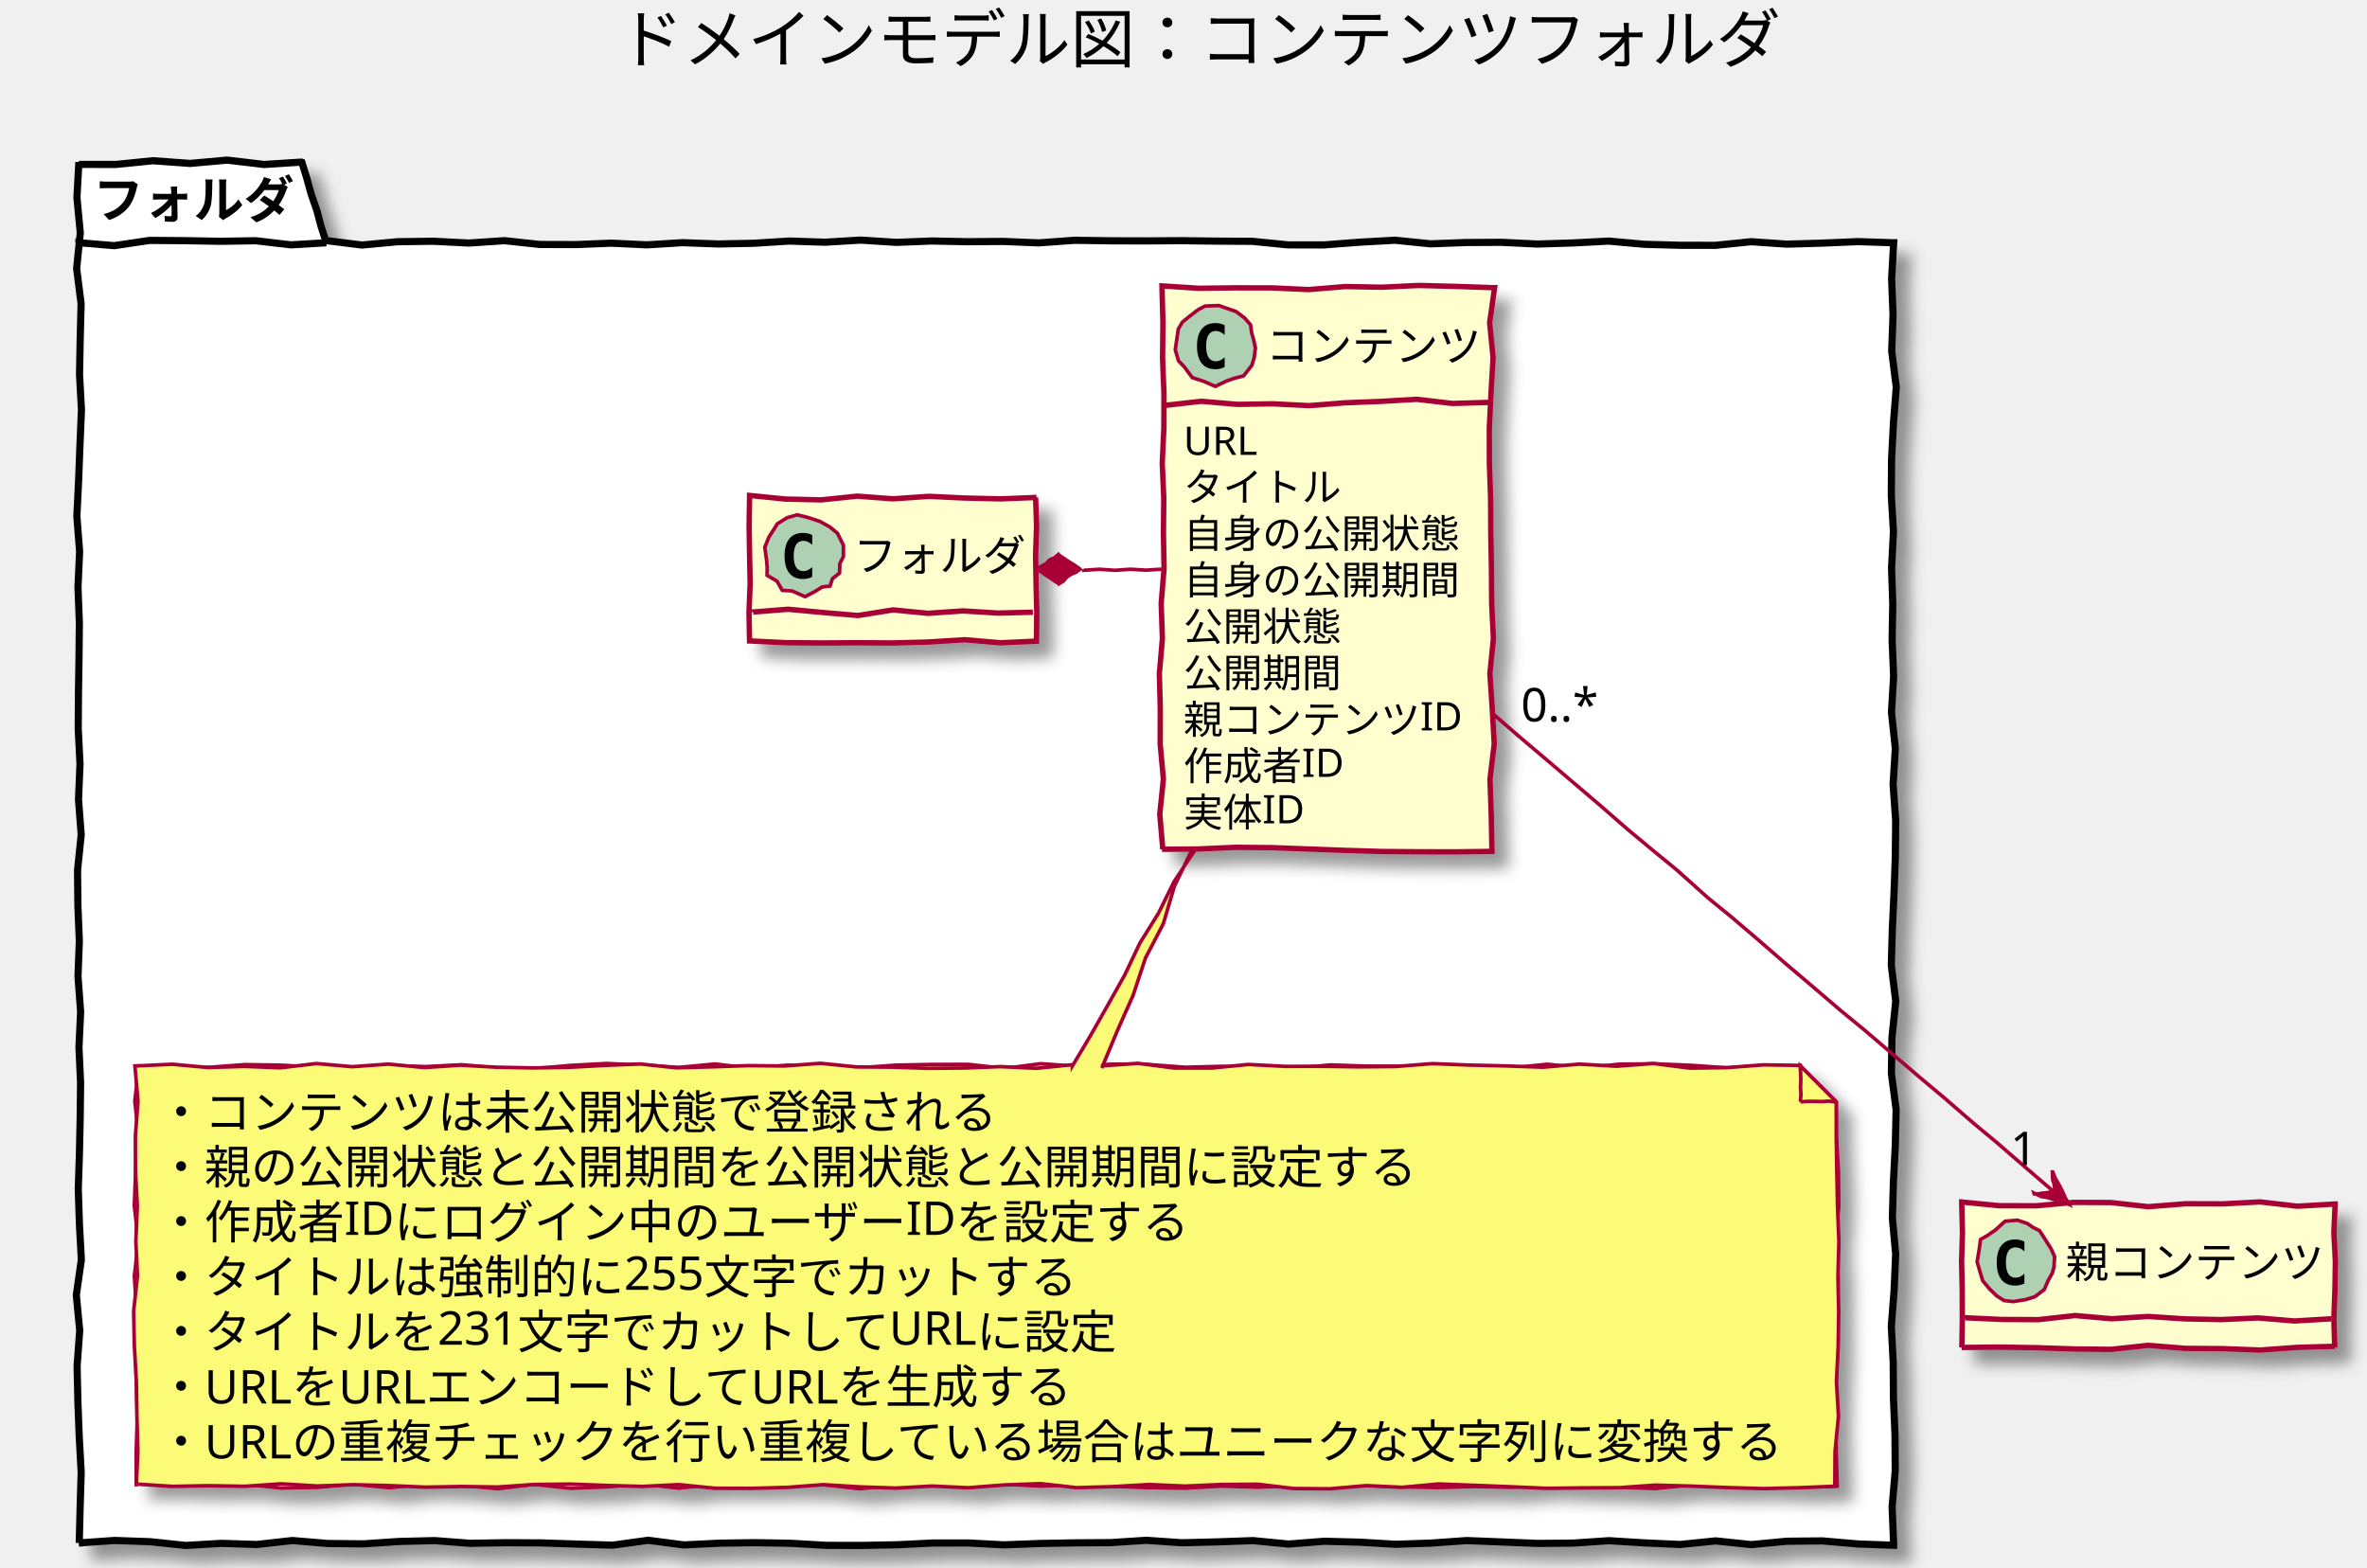
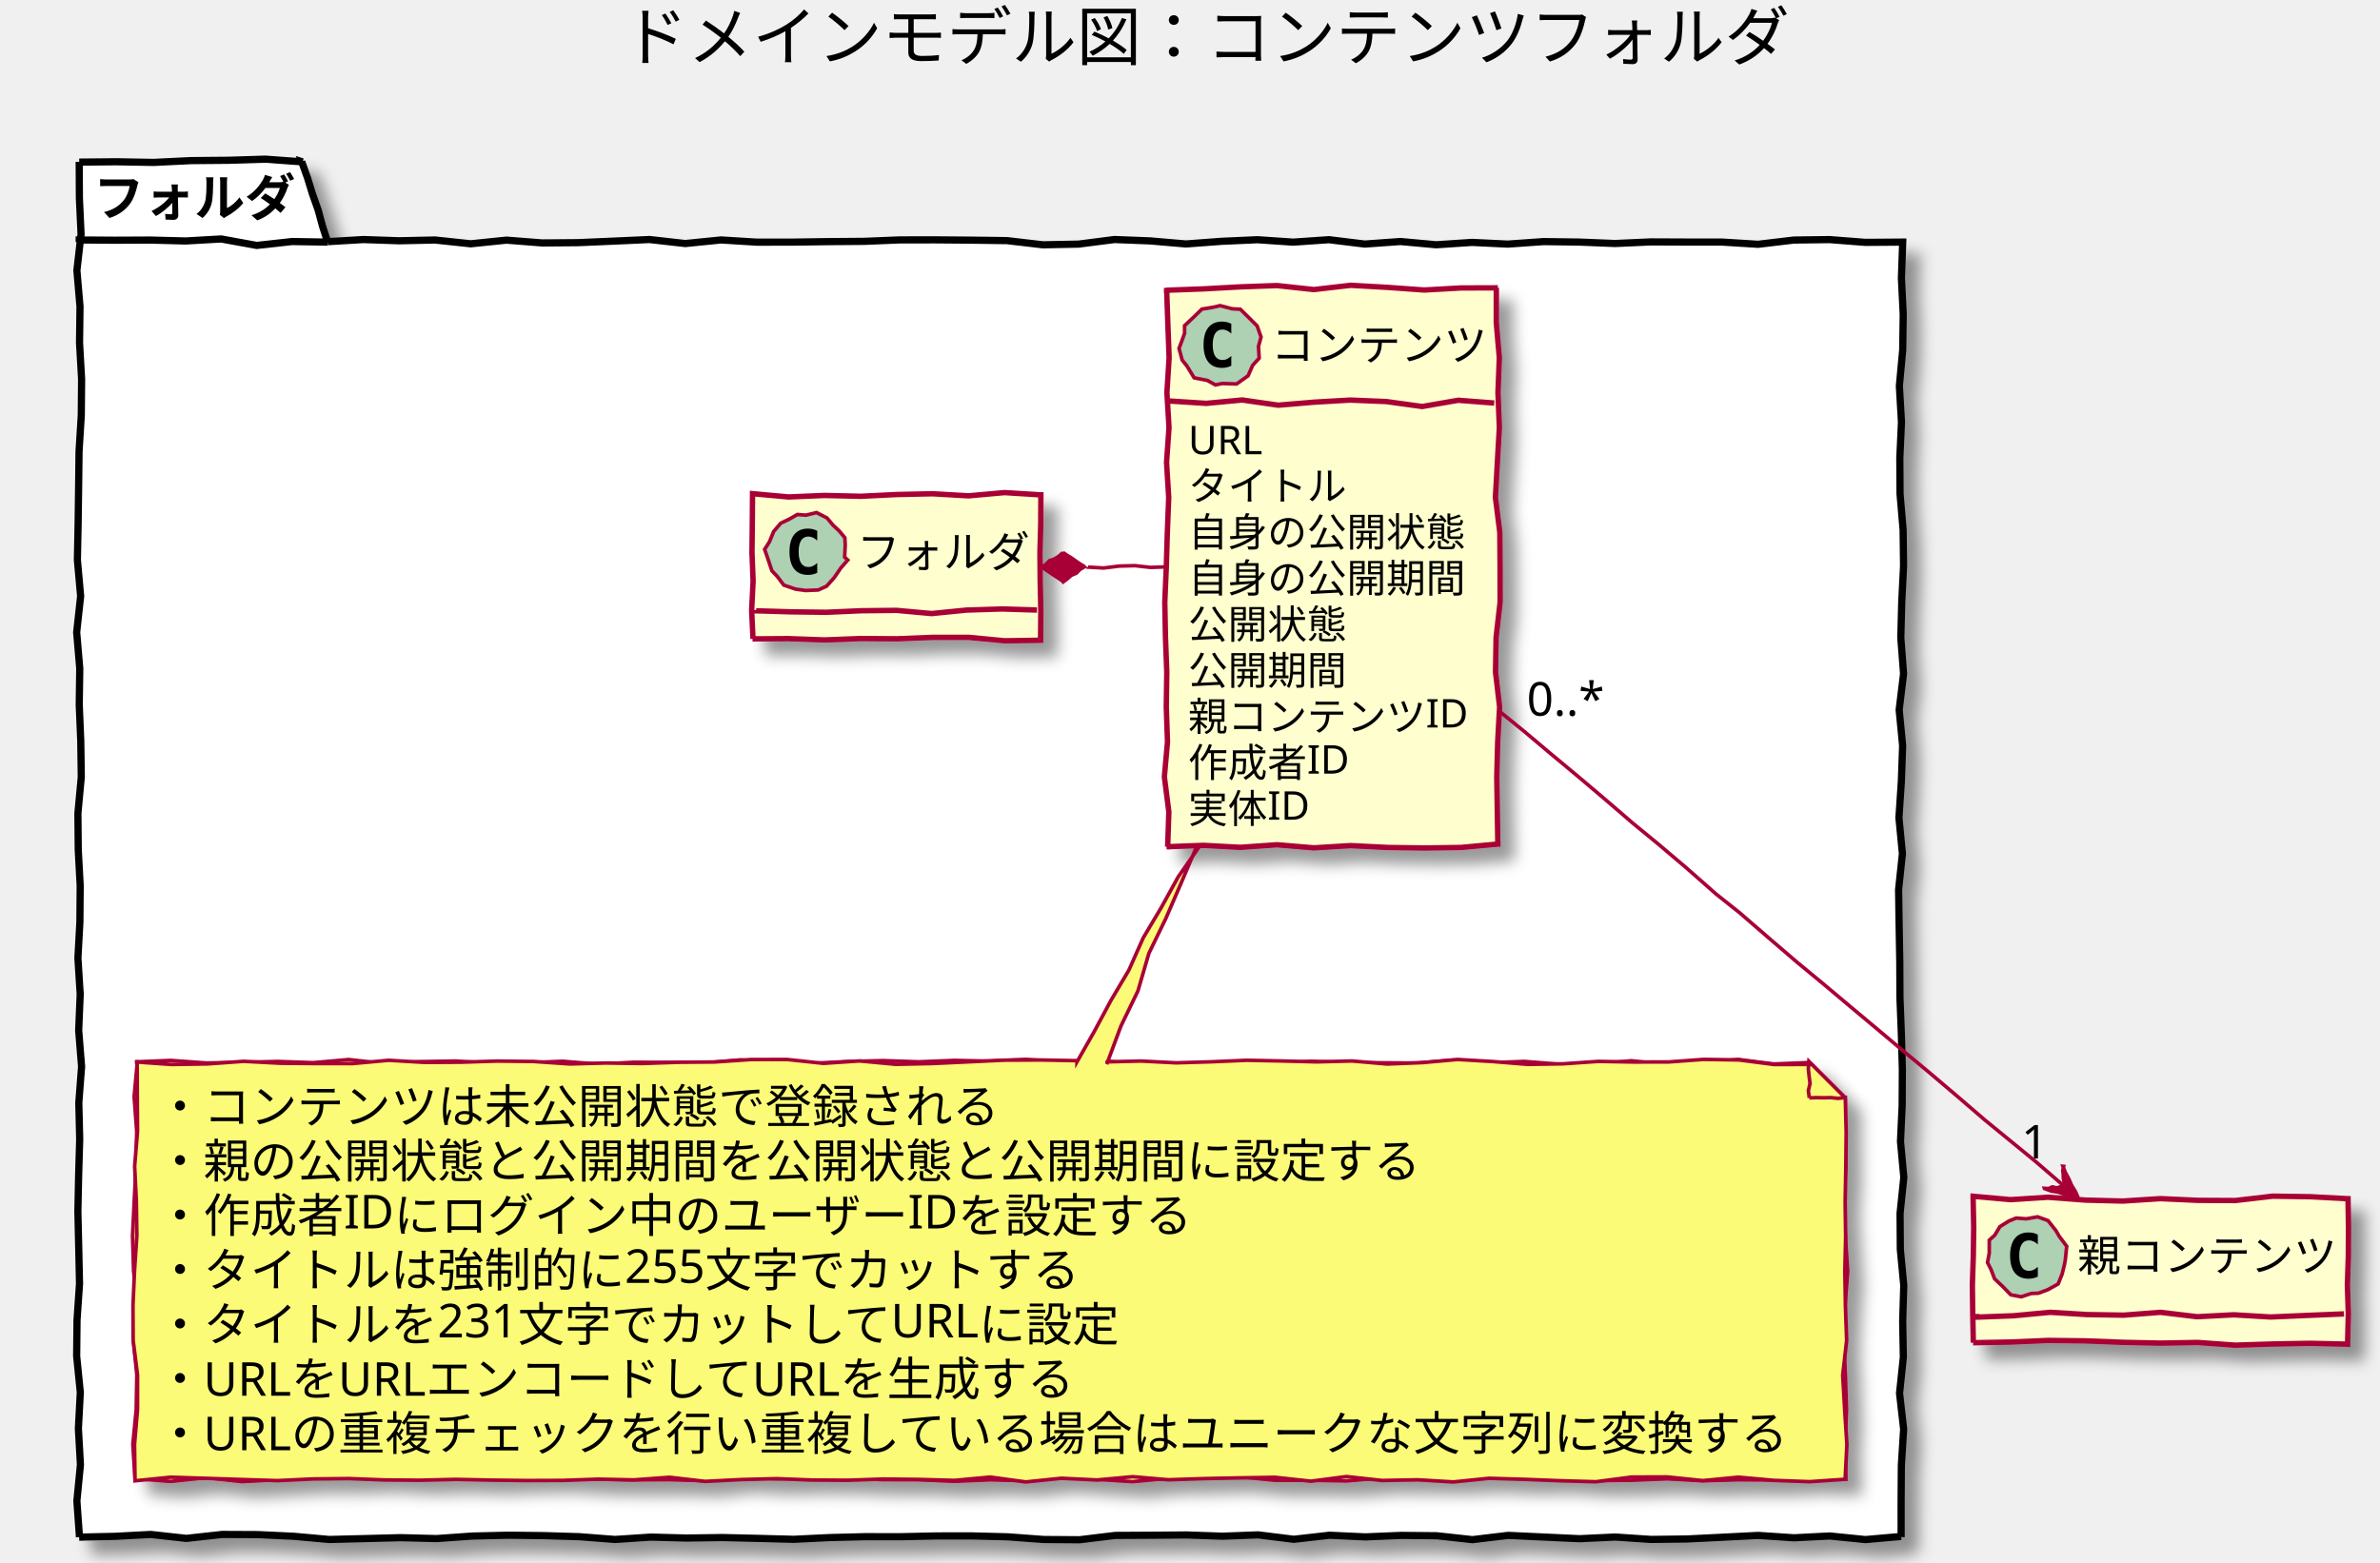
- <svg xmlns="http://www.w3.org/2000/svg" contentScriptType="application/ecmascript" contentStyleType="text/css" height="437px" preserveAspectRatio="none" style="width:660px;height:437px;" version="1.1" viewBox="0 0 660 437" width="660px" zoomAndPan="magnify">
+ <svg xmlns="http://www.w3.org/2000/svg" contentScriptType="application/ecmascript" contentStyleType="text/css" height="434px" preserveAspectRatio="none" style="width:661px;height:434px;" version="1.1" viewBox="0 0 661 434" width="661px" zoomAndPan="magnify">
  <defs>
-     <filter height="300%" id="f0id35l" width="300%" x="-1" y="-1">
+     <filter height="300%" id="fu9svai" width="300%" x="-1" y="-1">
      <feGaussianBlur result="blurOut" stdDeviation="2.0" />
      <feColorMatrix in="blurOut" result="blurOut2" type="matrix" values="0 0 0 0 0 0 0 0 0 0 0 0 0 0 0 0 0 0 .4 0" />
      <feOffset dx="4.0" dy="4.0" in="blurOut2" result="blurOut3" />
      <feBlend in="SourceGraphic" in2="blurOut3" mode="normal" />
    </filter>
  </defs>
  <g>
-     <text fill="#000000" font-family="sans-serif" font-size="18" lengthAdjust="spacingAndGlyphs" textLength="324" x="172.5" y="17.402">ドメインモデル図：コンテンツフォルダ</text>
-     <polygon fill="#FFFFFF" filter="url(#f0id35l)" points="22,45.199,22,45.837,32.333,45.848,42.667,44.814,53,45.567,63.333,44.641,73.667,45.862,84,45.199,84.174,45.253,85.56,49.747,86.786,54.19,88.365,58.744,89.54,63.171,91,67.688,91,67.085,100.932,68.322,110.864,67.396,120.796,67.264,130.727,67.764,140.659,67.101,150.591,68.167,160.523,68.196,170.454,67.796,180.386,68.269,190.318,67.659,200.25,68.023,210.182,67.828,220.114,67.21,230.046,67.537,239.977,66.941,249.909,67.579,259.841,67.196,269.773,67.393,279.704,67.316,289.636,67.72,299.568,66.999,309.5,67.138,319.432,67.168,329.364,67.109,339.296,67.231,349.227,67.289,359.159,68.28,369.091,68.29,379.023,67.532,388.954,66.98,398.886,67.985,408.818,67.615,418.75,67.565,428.682,68.045,438.614,67.741,448.546,67.219,458.477,68.114,468.409,68.387,478.341,68.406,488.273,67.391,498.204,68.071,508.136,67.788,518.068,67.366,528,67.688,528.012,67.688,527.448,77.757,527.843,87.827,527.469,97.897,528.746,107.967,527.947,118.036,527.43,128.106,527.36,138.176,527.959,148.246,527.431,158.315,527.766,168.385,527.585,178.455,528.003,188.525,527.405,198.595,528.483,208.664,527.858,218.734,528.579,228.804,528.482,238.874,528.12,248.943,527.649,259.013,527.354,269.083,528.594,279.153,527.544,289.222,527.382,299.292,528.701,309.362,528.472,319.432,527.947,329.502,527.651,339.571,528.575,349.641,528.144,359.711,527.361,369.781,527.89,379.85,527.957,389.92,528.385,399.99,528.458,410.06,527.583,420.129,528,430.199,528,430.838,518.078,430.484,508.157,429.623,498.235,429.722,488.314,430.662,478.392,429.622,468.471,430.625,458.549,430.181,448.627,429.565,438.706,430.236,428.784,430.331,418.863,429.923,408.941,429.533,399.02,430.24,389.098,430.57,379.176,429.984,369.255,429.725,359.333,430.508,349.412,429.546,339.49,429.899,329.569,430.144,319.647,429.461,309.726,430.101,299.804,430.17,289.882,430.35,279.961,430.726,270.039,430.204,260.118,430.216,250.196,430.702,240.274,430.889,230.353,430.863,220.431,430.291,210.51,430.118,200.588,430.263,190.667,430.746,180.745,429.456,170.823,430.814,160.902,430.518,150.98,430.183,141.059,430.128,131.137,430.3,121.216,429.544,111.294,429.782,101.373,430.45,91.451,430.351,81.529,429.521,71.608,430.625,61.686,430.315,51.765,430.894,41.843,429.848,31.922,429.501,22,430.199,22.093,430.199,22.341,420.327,22.64,410.456,22.093,400.584,21.717,390.712,21.499,380.84,22.227,370.968,21.282,361.097,22.683,351.225,22.147,341.353,21.827,331.481,22.149,321.61,22.357,311.738,22.471,301.866,22.015,291.994,22.483,282.122,21.75,272.25,22.123,262.379,21.72,252.507,21.624,242.635,22.639,232.763,21.891,222.892,22.308,213.02,21.812,203.148,21.881,193.276,22.031,183.404,22.127,173.533,21.747,163.661,22.199,153.789,21.432,143.917,21.919,134.045,22.293,124.174,22.713,114.302,22.178,104.43,22.359,94.558,22.616,84.686,21.37,74.815,22.389,64.943,21.451,55.071,22,45.199" style="stroke: #000000; stroke-width: 2.0;" />
-     <path d="M22,67.688 L22,67.669 L31.857,68.494 L41.714,67.03 L51.571,67.099 L61.429,67.279 L71.286,67.121 L81.143,68.268 L91,67.688 " fill="#FFFFFF" style="stroke: #000000; stroke-width: 2.0;" />
-     <text fill="#000000" font-family="sans-serif" font-size="14" font-weight="bold" lengthAdjust="spacingAndGlyphs" textLength="56" x="26" y="60.734">フォルダ</text>
-     <polygon fill="#FEFECE" filter="url(#f0id35l)" points="209,138.699,209,138.139,219,139.146,229,139.373,239,138.334,249,139.081,259,138.387,269,138.857,279,139.095,289,138.699,288.753,138.699,289.033,146.699,288.756,154.699,288.882,162.699,289.084,170.699,289,178.699,289,178.759,279,179.219,269,178.363,259,178.996,249,179.266,239,179.209,229,179.27,219,179.181,209,178.699,208.992,178.699,208.847,170.699,209.165,162.699,209.006,154.699,208.875,146.699,209,138.699" style="stroke: #A80036; stroke-width: 1.5;" />
-     <polygon fill="#ADD1B2" points="234.177,157.126,234.088,159.791,232.117,161.335,231.448,163.402,229.254,163.662,227.347,164.857,224.477,166.372,220.879,164.768,218.125,164.605,216.657,162.049,213.884,160.402,213.91,158.13,213.736,156.094,213.254,152.566,214.422,149.684,215.564,147.949,216.747,146.043,219.494,144.335,222.274,143.546,225.178,144.249,228.579,145.362,231.331,146.881,233.49,148.645,235.165,152.009,235.171,155.176" style="stroke: #A80036; stroke-width: 1.0;" />
-     <path d="M226.473,160.842 Q225.892,161.141 225.253,161.291 Q224.614,161.44 223.908,161.44 Q221.401,161.44 220.082,159.788 Q218.762,158.136 218.762,155.015 Q218.762,151.886 220.082,150.234 Q221.401,148.582 223.908,148.582 Q224.614,148.582 225.261,148.731 Q225.909,148.881 226.473,149.18 L226.473,151.902 Q225.842,151.321 225.249,151.052 Q224.655,150.782 224.024,150.782 Q222.68,150.782 221.995,151.848 Q221.31,152.915 221.31,155.015 Q221.31,157.107 221.995,158.174 Q222.68,159.24 224.024,159.24 Q224.655,159.24 225.249,158.97 Q225.842,158.701 226.473,158.12 Z " />
-     <text fill="#000000" font-family="sans-serif" font-size="12" lengthAdjust="spacingAndGlyphs" textLength="48" x="238" y="159.234">フォルダ</text>
-     <path d="M210,170.699 L210,170.641 L219.75,169.87 L229.5,170.78 L239.25,171.615 L249,170.05 L258.75,171.004 L268.5,170.332 L278.25,170.935 L288,170.699 " fill="#FEFECE" style="stroke: #A80036; stroke-width: 1.5;" />
-     <polygon fill="#FEFECE" filter="url(#f0id35l)" points="324,80.199,324,79.712,334.222,80.381,344.444,80.253,354.667,80.273,364.889,80.74,375.111,79.897,385.333,80.08,395.556,79.586,405.778,79.85,416,80.199,416.743,80.199,415.362,89.987,416.326,99.774,415.745,109.561,415.271,119.348,415.29,129.135,415.636,138.923,415.683,148.71,415.861,158.497,415.934,168.284,416.411,178.071,415.433,187.859,416.088,197.646,416.647,207.433,415.454,217.22,415.804,227.008,416,236.795,416,237.374,405.778,237.506,395.556,237.489,385.333,237.401,375.111,237.095,364.889,236.715,354.667,236.333,344.444,236.246,334.222,236.703,324,236.795,324.228,236.795,323.383,227.008,324.393,217.22,323.499,207.433,323.526,197.646,323.265,187.859,324.114,178.071,323.776,168.284,324.58,158.497,324.404,148.71,324.503,138.923,324.074,129.135,324.529,119.348,324.548,109.561,324.157,99.774,324.269,89.987,324,80.199" style="stroke: #A80036; stroke-width: 1.5;" />
-     <polygon fill="#ADD1B2" points="349.706,99.741,349.064,101.853,346.733,104.823,344.203,105.461,342.071,106.212,338.853,107.722,335.745,106.363,332.437,105.269,330.22,102.291,328.599,100.592,327.707,97.518,328.22,93.98,328.553,91.729,329.694,89.809,331.654,88.211,334.067,86.358,336.017,85.335,339.863,85.189,342.842,86.238,344.687,86.877,347.048,88.663,348.685,90.535,349.027,92.908,349.55,94.689,350.057,97.011" style="stroke: #A80036; stroke-width: 1.0;" />
-     <path d="M341.473,102.342 Q340.892,102.641 340.253,102.79 Q339.614,102.94 338.908,102.94 Q336.401,102.94 335.082,101.288 Q333.762,99.636 333.762,96.515 Q333.762,93.386 335.082,91.734 Q336.401,90.082 338.908,90.082 Q339.614,90.082 340.261,90.231 Q340.909,90.381 341.473,90.68 L341.473,93.402 Q340.842,92.821 340.249,92.552 Q339.655,92.282 339.024,92.282 Q337.68,92.282 336.995,93.348 Q336.31,94.415 336.31,96.515 Q336.31,98.607 336.995,99.674 Q337.68,100.74 339.024,100.74 Q339.655,100.74 340.249,100.471 Q340.842,100.201 341.473,99.62 Z " />
-     <text fill="#000000" font-family="sans-serif" font-size="12" lengthAdjust="spacingAndGlyphs" textLength="60" x="353" y="100.734">コンテンツ</text>
-     <path d="M325,112.199 L325,113.004 L335,111.877 L345,112.745 L355,112.59 L365,113.103 L375,112.306 L385,111.918 L395,111.328 L405,112.491 L415,112.199 " fill="#FEFECE" style="stroke: #A80036; stroke-width: 1.5;" />
-     <text fill="#000000" font-family="sans-serif" font-size="11" lengthAdjust="spacingAndGlyphs" textLength="21" x="330" y="126.834">URL</text>
-     <text fill="#000000" font-family="sans-serif" font-size="11" lengthAdjust="spacingAndGlyphs" textLength="44" x="330" y="139.789">タイトル</text>
-     <text fill="#000000" font-family="sans-serif" font-size="11" lengthAdjust="spacingAndGlyphs" textLength="77" x="330" y="152.744">自身の公開状態</text>
-     <text fill="#000000" font-family="sans-serif" font-size="11" lengthAdjust="spacingAndGlyphs" textLength="77" x="330" y="165.699">自身の公開期間</text>
-     <text fill="#000000" font-family="sans-serif" font-size="11" lengthAdjust="spacingAndGlyphs" textLength="44" x="330" y="178.654">公開状態</text>
-     <text fill="#000000" font-family="sans-serif" font-size="11" lengthAdjust="spacingAndGlyphs" textLength="44" x="330" y="191.609">公開期間</text>
-     <text fill="#000000" font-family="sans-serif" font-size="11" lengthAdjust="spacingAndGlyphs" textLength="77" x="330" y="204.565">親コンテンツID</text>
-     <text fill="#000000" font-family="sans-serif" font-size="11" lengthAdjust="spacingAndGlyphs" textLength="44" x="330" y="217.519">作成者ID</text>
-     <text fill="#000000" font-family="sans-serif" font-size="11" lengthAdjust="spacingAndGlyphs" textLength="33" x="330" y="230.475">実体ID</text>
-     <polygon fill="#FBFB77" filter="url(#f0id35l)" points="38,297.199,38.717,297.199,37.583,306.964,38.628,316.728,37.818,326.493,37.449,336.257,38.569,346.022,37.459,355.786,38.081,365.551,37.82,375.315,37.999,385.08,38.299,394.844,37.975,404.609,38,414.373,38,413.698,48.085,413.663,58.17,414.102,68.255,413.795,78.34,414.89,88.425,414.705,98.511,413.799,108.596,414.812,118.681,413.68,128.766,414.14,138.851,415.084,148.936,413.854,159.021,414.965,169.106,414.569,179.191,413.781,189.277,414.919,199.362,413.8,209.447,414.004,219.532,413.755,229.617,413.963,239.702,415.093,249.787,414.112,259.872,414.037,269.957,414.749,280.043,413.806,290.128,414.348,300.213,413.978,310.298,414.402,320.383,414.785,330.468,414.928,340.553,414.344,350.638,414.651,360.723,414.28,370.808,414.824,380.894,414.183,390.979,414.56,401.064,414.753,411.149,414.459,421.234,414.681,431.319,413.933,441.404,414.407,451.489,414.67,461.575,415.03,471.66,414.011,481.745,414.333,491.83,414.17,501.915,414.663,512,414.373,512.28,414.373,512.006,404.63,511.892,394.887,512.022,385.144,512.41,375.401,512.386,365.658,512.546,355.915,511.851,346.171,512.71,336.428,512.63,326.685,512.069,316.942,512,307.199,511.842,307.042,509.841,305.04,508.069,303.269,506.043,301.242,503.88,299.079,502,297.199,502,297.373,491.913,297.068,481.826,297.755,471.739,297.036,461.652,296.612,451.565,296.705,441.478,297.76,431.391,296.717,421.304,297.781,411.217,297.846,401.13,297.184,391.043,297.29,380.957,297.255,370.87,296.913,360.783,297.918,350.696,297.554,340.609,297.308,330.522,297.569,320.435,296.821,310.348,296.685,300.261,297.289,290.174,296.572,280.087,297.892,270,296.762,259.913,296.782,249.826,296.977,239.739,297.703,229.652,297.554,219.565,296.98,209.478,297.879,199.391,296.653,189.304,297.612,179.217,296.991,169.13,296.511,159.043,297.059,148.957,297.946,138.87,297.863,128.783,296.868,118.696,297.38,108.609,297.132,98.522,297.714,88.435,297.549,78.348,296.988,68.261,296.828,58.174,297.589,48.087,297.777,38,297.199" style="stroke: #A80036; stroke-width: 1.0;" />
-     <polygon fill="#FBFB77" points="38,297.199,37.616,297.199,38.479,306.964,37.747,316.728,37.774,326.493,38.293,336.257,37.877,346.022,38.335,355.786,37.259,365.551,37.464,375.315,38.022,385.08,38.171,394.844,38.449,404.609,38,414.373,38,413.781,48.085,414.426,58.17,414.233,68.255,414.407,78.34,413.705,88.425,414.316,98.511,413.95,108.596,414.207,118.681,414.637,128.766,414.457,138.851,414.603,148.936,413.893,159.021,413.788,169.106,414.161,179.191,414.439,189.277,413.93,199.362,414.947,209.447,414.976,219.532,414.699,229.617,413.942,239.702,414.561,249.787,414.897,259.872,414.335,269.957,414.8,280.043,414.02,290.128,413.659,300.213,414.786,310.298,414.49,320.383,413.912,330.468,414.346,340.553,413.901,350.638,413.823,360.723,415.021,370.808,415.097,380.894,414.214,390.979,414.686,401.064,413.752,411.149,414.134,421.234,414.534,431.319,414.967,441.404,414.841,451.489,414.786,461.575,414.074,471.66,414.353,481.745,414.759,491.83,415.042,501.915,414.783,512,414.373,511.603,414.373,511.677,404.63,512.622,394.887,512.06,385.144,512.545,375.401,512.693,365.658,512.481,355.915,512.748,346.171,512.36,336.428,512.166,326.685,512.008,316.942,512,307.199,512.126,307.326,509.934,305.133,508.099,303.298,506.116,301.315,504.041,299.24,502,297.199,502,297.055,491.738,296.901,481.477,297.668,471.215,297.81,460.954,296.514,450.692,297.287,440.43,296.689,430.169,297.552,419.907,297.198,409.646,296.959,399.384,296.553,389.123,297.364,378.861,297.45,368.599,297.307,358.338,297.321,348.076,296.791,337.815,297.789,327.553,297.792,317.292,296.476,307.03,297.199,307.396,297.353,311.562,287.364,315.964,277.474,319.373,267.166,324.383,257.532,327.464,247.087,332.18,237.329,332.763,237.652,327.358,245.834,323.034,254.615,317.849,262.919,313.65,271.769,308.863,280.294,304.039,288.798,299.03,297.199,299.03,296.861,288.99,297.86,278.951,297.391,268.911,297.778,258.872,297.868,248.832,297.536,238.792,297.472,228.753,296.463,218.713,297.211,208.673,297.116,198.634,297.442,188.594,297.724,178.555,296.657,168.515,297.047,158.475,297.599,148.436,297.753,138.396,297.55,128.357,296.991,118.317,297.647,108.277,296.686,98.238,297.41,88.198,296.536,78.159,297.719,68.119,297.325,58.079,297.645,48.04,296.724,38,297.199" style="stroke: #A80036; stroke-width: 1.0;" />
-     <path d="M502,297.199 L501.937,297.199 L502.078,299.199 L502.136,301.199 L502.049,303.199 L502.166,305.199 L502,307.199 " fill="#FBFB77" style="stroke: #A80036; stroke-width: 1.0;" />
-     <path d="M512,307.199 L512,307.271 L510,307.005 L508,307.136 L506,307.083 L504,307.075 L502,307.199 " fill="#FBFB77" style="stroke: #A80036; stroke-width: 1.0;" />
-     <text fill="#000000" font-family="sans-serif" font-size="13" lengthAdjust="spacingAndGlyphs" textLength="234" x="44" y="314.768">・コンテンツは未公開状態で登録される</text>
-     <text fill="#000000" font-family="sans-serif" font-size="13" lengthAdjust="spacingAndGlyphs" textLength="351" x="44" y="330.078">・親の公開状態と公開期間を公開状態と公開期間に設定する</text>
-     <text fill="#000000" font-family="sans-serif" font-size="13" lengthAdjust="spacingAndGlyphs" textLength="288" x="44" y="345.389">・作成者IDにログイン中のユーザーIDを設定する</text>
-     <text fill="#000000" font-family="sans-serif" font-size="13" lengthAdjust="spacingAndGlyphs" textLength="258" x="44" y="360.699">・タイトルは強制的に255文字でカットする</text>
-     <text fill="#000000" font-family="sans-serif" font-size="13" lengthAdjust="spacingAndGlyphs" textLength="269" x="44" y="376.01">・タイトルを231文字でカットしてURLに設定</text>
-     <text fill="#000000" font-family="sans-serif" font-size="13" lengthAdjust="spacingAndGlyphs" textLength="254" x="44" y="391.32">・URLをURLエンコードしてURLを生成する</text>
-     <text fill="#000000" font-family="sans-serif" font-size="13" lengthAdjust="spacingAndGlyphs" textLength="453" x="44" y="406.631">・URLの重複チェックを行い重複している場合はユニークな文字列に変換する</text>
-     <polygon fill="#FEFECE" filter="url(#f0id35l)" points="547,335.699,547,335.137,557.4,336.168,567.8,336.189,578.2,335.247,588.6,335.29,599,336.449,609.4,335.625,619.8,335.656,630.2,335.11,640.6,336.311,651,335.699,651.109,335.699,650.761,343.699,651.182,351.699,651.053,359.699,650.752,367.699,651,375.699,651,375.372,640.6,375.661,630.2,376.411,619.8,376.017,609.4,375.944,599,375.101,588.6,376.219,578.2,376.104,567.8,375.755,557.4,375.584,547,375.699,547.029,375.699,547.168,367.699,547.14,359.699,546.954,351.699,547.208,343.699,547,335.699" style="stroke: #A80036; stroke-width: 1.5;" />
-     <polygon fill="#ADD1B2" points="572.287,354.913,571.133,356.965,570.009,359.539,567.432,361.527,564.863,362.346,561.351,362.901,558.793,362.614,556.716,361.286,554.796,359.428,552.854,357.105,552.275,355.194,551.282,351.807,551.863,348.357,552.236,345.571,554.106,344.521,556.381,342.948,559.082,340.503,562.499,340.2,565.283,341.122,566.892,342.24,568.665,343.092,570.083,345.273,571.95,348.242,572.893,350.355,572.723,353.197" style="stroke: #A80036; stroke-width: 1.0;" />
-     <path d="M564.473,357.842 Q563.892,358.141 563.253,358.291 Q562.614,358.44 561.908,358.44 Q559.401,358.44 558.082,356.788 Q556.762,355.136 556.762,352.015 Q556.762,348.886 558.082,347.234 Q559.401,345.582 561.908,345.582 Q562.614,345.582 563.261,345.731 Q563.909,345.881 564.473,346.18 L564.473,348.902 Q563.842,348.321 563.249,348.051 Q562.655,347.782 562.024,347.782 Q560.68,347.782 559.995,348.848 Q559.31,349.915 559.31,352.015 Q559.31,354.107 559.995,355.174 Q560.68,356.24 562.024,356.24 Q562.655,356.24 563.249,355.971 Q563.842,355.701 564.473,355.12 Z " />
-     <text fill="#000000" font-family="sans-serif" font-size="12" lengthAdjust="spacingAndGlyphs" textLength="72" x="576" y="356.234">親コンテンツ</text>
-     <path d="M548,367.699 L548,367.414 L558.2,367.887 L568.4,367.938 L578.6,366.793 L588.8,367.689 L599,367.048 L609.2,367.725 L619.4,367.918 L629.6,367.459 L639.8,368.312 L650,367.699 " fill="#FEFECE" style="stroke: #A80036; stroke-width: 1.5;" />
-     <path d="M302.2,158.699 L302.2,159 L306.54,158.716 L310.88,159.009 L315.22,158.711 L319.56,158.967 L323.9,158.699 " fill="none" style="stroke: #A80036; stroke-width: 1.0;" />
-     <polygon fill="#A80036" points="289.18,158.699,289.142,158.643,290.324,159.415,291.631,160.376,292.766,161.078,294.07,162.034,295.18,162.699,295.246,162.798,296.471,162.035,297.456,160.913,298.655,160.111,300.014,159.55,301.18,158.699,301.169,158.682,299.885,157.757,298.747,157.05,297.607,156.34,296.395,155.522,295.18,154.699,295.11,154.594,294.002,155.533,292.651,156.106,291.656,157.214,290.351,157.855,289.18,158.699" style="stroke: #A80036; stroke-width: 1.0;" />
-     <path d="M416.07,198.929 L415.831,198.648 L423.604,205.371 L430.935,211.573 L438.401,217.935 L445.844,224.27 L453.791,231.196 L460.811,237.033 L467.616,242.619 L476.242,250.342 L482.945,255.808 L490.448,262.212 L498.283,269.008 L505.646,275.248 L513.204,281.717 L520.002,287.295 L527.577,293.784 L535.12,300.236 L542.27,306.226 L550.09,313.003 L557.117,318.849 L564.961,325.654 L572.6,332.219 " fill="none" style="stroke: #A80036; stroke-width: 1.0;" />
-     <polygon fill="#A80036" points="576.64,335.659,576.847,335.758,575.851,333.911,575.081,332.173,574.156,330.36,573.063,328.467,572.391,326.774,572.281,326.766,572.312,327.889,572.382,329.015,572.768,330.166,572.887,331.297,572.837,332.413,572.827,332.294,571.699,332.382,570.58,332.574,569.453,332.675,568.334,332.879,567.197,332.86,567.134,332.646,569.141,333.604,570.949,333.892,572.851,334.498,574.741,335.064,576.64,335.659" style="stroke: #A80036; stroke-width: 1.0;" />
-     <text fill="#000000" font-family="sans-serif" font-size="13" lengthAdjust="spacingAndGlyphs" textLength="22" x="424.096" y="201.15">0..*</text>
-     <text fill="#000000" font-family="sans-serif" font-size="13" lengthAdjust="spacingAndGlyphs" textLength="8" x="560.567" y="324.841">1</text>
+     <text fill="#000000" font-family="sans-serif" font-size="18" lengthAdjust="spacingAndGlyphs" textLength="324" x="173" y="16.708">ドメインモデル図：コンテンツフォルダ</text>
+     <polygon fill="#FFFFFF" filter="url(#fu9svai)" points="22,44.953,22,45.028,32.333,44.934,42.667,45.114,53,44.611,63.333,44.522,73.667,44.209,84,44.953,83.781,44.884,85.404,49.414,86.773,53.863,88.375,58.386,89.555,62.777,91,67.25,91,67.125,100.932,66.537,110.864,66.878,120.796,66.663,130.727,67.718,140.659,66.701,150.591,67.481,160.523,67.401,170.454,66.977,180.386,66.528,190.318,67.648,200.25,66.647,210.182,67.264,220.114,67.253,230.046,67.114,239.977,67.04,249.909,66.636,259.841,66.623,269.773,66.704,279.704,66.837,289.636,67.999,299.568,67.805,309.5,66.529,319.432,66.913,329.364,67.766,339.296,67.025,349.227,66.583,359.159,67.259,369.091,66.576,379.023,67.792,388.954,67.083,398.886,67.987,408.818,67.33,418.75,67.803,428.682,67.105,438.614,67.237,448.546,67.637,458.477,67.193,468.409,67.234,478.341,67.24,488.273,67.857,498.204,66.676,508.136,66.549,518.068,67.323,528,67.25,528.441,67.25,528.08,77.242,528.579,87.234,528.437,97.225,527.513,107.217,528.096,117.209,527.638,127.201,527.7,137.192,528.551,147.184,528.678,157.176,528.173,167.167,527.912,177.159,528.678,187.151,527.457,197.143,528.419,207.135,528.059,217.126,527.39,227.118,528.357,237.11,527.297,247.102,527.449,257.093,527.628,267.085,527.674,277.077,528.062,287.069,528.342,297.06,528.288,307.052,527.822,317.044,528.747,327.036,527.706,337.027,527.777,347.019,528.732,357.011,528.433,367.003,528.615,376.994,527.562,386.986,528.699,396.978,528.066,406.97,527.997,416.961,528,426.953,528,426.769,518.078,427.637,508.157,426.637,498.235,427.142,488.314,426.479,478.392,426.985,468.471,427.474,458.549,427.596,448.627,426.929,438.706,427.393,428.784,426.935,418.863,426.471,408.941,427.658,399.02,426.572,389.098,426.476,379.176,426.894,369.255,426.431,359.333,427.557,349.412,426.33,339.49,426.699,329.569,426.353,319.647,426.435,309.726,426.484,299.804,427.687,289.882,427.614,279.961,426.876,270.039,426.618,260.118,426.623,250.196,426.842,240.274,426.83,230.353,427.082,220.431,427.563,210.51,427.305,200.588,427.069,190.667,427.21,180.745,426.948,170.823,427.605,160.902,426.838,150.98,426.536,141.059,426.423,131.137,426.661,121.216,427.361,111.294,427.106,101.373,427.359,91.451,427.611,81.529,426.718,71.608,426.254,61.686,426.21,51.765,427.306,41.843,426.212,31.922,426.738,22,426.953,22.074,426.953,21.352,416.901,22.339,406.848,21.771,396.795,22.306,386.743,21.29,376.69,21.393,366.637,22.085,356.585,21.865,346.532,21.629,336.479,21.843,326.427,22.135,316.374,21.887,306.322,22.661,296.269,21.853,286.216,22.275,276.164,21.64,266.111,22.189,256.058,22.272,246.006,21.728,235.953,21.635,225.9,22.574,215.848,22.43,205.795,22.007,195.743,22.152,185.69,21.294,175.637,22.395,165.585,21.494,155.532,21.693,145.479,21.835,135.427,21.956,125.374,22.576,115.322,22.663,105.269,22.091,95.216,22.221,85.164,21.354,75.111,22.512,65.058,22.048,55.006,22,44.953" style="stroke: #000000; stroke-width: 2.0;" />
+     <path d="M22,67.25 L22,66.657 L31.857,66.723 L41.714,66.68 L51.571,66.934 L61.429,66.376 L71.286,68.171 L81.143,67.087 L91,67.25 " fill="#FFFFFF" style="stroke: #000000; stroke-width: 2.0;" />
+     <text fill="#000000" font-family="sans-serif" font-size="14" font-weight="bold" lengthAdjust="spacingAndGlyphs" textLength="56" x="26" y="59.948">フォルダ</text>
+     <polygon fill="#FEFECE" filter="url(#fu9svai)" points="209,137.453,209,137.124,219,138.039,229,137.619,239,137.852,249,137.364,259,137.15,269,137.725,279,136.824,289,137.453,289.079,137.453,289.042,145.453,288.825,153.453,288.889,161.453,289.068,169.453,289,177.453,289,177.838,279,177.982,269,177.028,259,177.036,249,177.432,239,177.363,229,177.749,219,177.387,209,177.453,209.131,177.453,208.754,169.453,209.16,161.453,208.849,153.453,208.935,145.453,209,137.453" style="stroke: #A80036; stroke-width: 1.5;" />
+     <polygon fill="#ADD1B2" points="235.456,155.557,233.588,157.677,231.669,160.474,229.568,162.82,227.26,163.877,223.779,164.023,220.953,163.64,217.673,162.512,215.875,160.112,214.383,158.555,213.296,155.279,212.358,152.603,213.676,150.542,214.872,147.628,216.83,145.332,219.218,144.186,221.446,142.911,223.851,143.095,226.771,142.372,229.679,143.864,231.355,145.864,233.091,147.491,234.648,149.359,234.748,151.476,234.582,154.75" style="stroke: #A80036; stroke-width: 1.0;" />
+     <path d="M226.969,159.094 Q226.391,159.391 225.75,159.531 Q225.109,159.688 224.406,159.688 Q221.906,159.688 220.578,158.047 Q219.266,156.391 219.266,153.266 Q219.266,150.141 220.578,148.484 Q221.906,146.828 224.406,146.828 Q225.109,146.828 225.75,146.984 Q226.406,147.141 226.969,147.438 L226.969,150.156 Q226.344,149.578 225.75,149.312 Q225.156,149.031 224.531,149.031 Q223.188,149.031 222.5,150.109 Q221.812,151.172 221.812,153.266 Q221.812,155.359 222.5,156.438 Q223.188,157.5 224.531,157.5 Q225.156,157.5 225.75,157.234 Q226.344,156.953 226.969,156.375 L226.969,159.094 Z " />
+     <text fill="#000000" font-family="sans-serif" font-size="12" lengthAdjust="spacingAndGlyphs" textLength="48" x="238" y="157.607">フォルダ</text>
+     <path d="M210,169.453 L210,169.657 L219.75,169.949 L229.5,170.07 L239.25,169.638 L249,169.538 L258.75,170.424 L268.5,169.451 L278.25,169.149 L288,169.453 " fill="#FEFECE" style="stroke: #A80036; stroke-width: 1.5;" />
+     <polygon fill="#FEFECE" filter="url(#fu9svai)" points="324,79.953,324,80.615,334.222,80.242,344.444,79.679,354.667,79.321,364.889,80.43,375.111,79.246,385.333,79.823,395.556,80.557,405.778,79.984,416,79.953,415.574,79.953,415.561,89.656,416.412,99.358,416.035,109.061,416.421,118.764,415.862,128.466,415.326,138.169,416.545,147.872,416.617,157.574,416.629,167.277,415.517,176.98,415.357,186.682,416.487,196.385,415.954,206.087,415.7,215.79,415.852,225.493,416,235.195,416,234.449,405.778,235.392,395.556,235.538,385.333,235.393,375.111,234.882,364.889,235.499,354.667,234.645,344.444,235.358,334.222,234.809,324,235.195,324.298,235.195,324.622,225.493,323.381,215.79,324.248,206.087,323.914,196.385,324.053,186.682,323.685,176.98,323.499,167.277,323.916,157.574,324.207,147.872,324.588,138.169,323.987,128.466,324.67,118.764,324.087,109.061,324.7,99.358,324.338,89.656,324,79.953" style="stroke: #A80036; stroke-width: 1.5;" />
+     <polygon fill="#ADD1B2" points="349.712,99.491,347.909,101.469,346.622,104.384,343.428,106.655,339.52,106.52,337.564,106.915,335.328,105.67,331.649,104.941,329.682,101.718,328.319,99.996,327.459,96.763,328.228,94.711,328.997,92.576,328.987,90.466,331.283,88.306,333.817,85.854,336.741,85.382,338.877,84.894,342.17,85.767,344.493,85.908,347.283,88.665,349.149,90.531,350.231,93.598,349.523,96.209" style="stroke: #A80036; stroke-width: 1.0;" />
+     <path d="M341.969,101.594 Q341.391,101.891 340.75,102.031 Q340.109,102.188 339.406,102.188 Q336.906,102.188 335.578,100.547 Q334.266,98.891 334.266,95.766 Q334.266,92.641 335.578,90.984 Q336.906,89.328 339.406,89.328 Q340.109,89.328 340.75,89.484 Q341.406,89.641 341.969,89.938 L341.969,92.656 Q341.344,92.078 340.75,91.812 Q340.156,91.531 339.531,91.531 Q338.188,91.531 337.5,92.609 Q336.812,93.672 336.812,95.766 Q336.812,97.859 337.5,98.938 Q338.188,100 339.531,100 Q340.156,100 340.75,99.734 Q341.344,99.453 341.969,98.875 L341.969,101.594 Z " />
+     <text fill="#000000" font-family="sans-serif" font-size="12" lengthAdjust="spacingAndGlyphs" textLength="60" x="353" y="100.107">コンテンツ</text>
+     <path d="M325,111.953 L325,111.398 L335,112.041 L345,111.1 L355,112.546 L365,111.705 L375,111.124 L385,111.538 L395,112.913 L405,111.179 L415,111.953 " fill="#FEFECE" style="stroke: #A80036; stroke-width: 1.5;" />
+     <text fill="#000000" font-family="sans-serif" font-size="11" lengthAdjust="spacingAndGlyphs" textLength="21" x="330" y="126.164">URL</text>
+     <text fill="#000000" font-family="sans-serif" font-size="11" lengthAdjust="spacingAndGlyphs" textLength="44" x="330" y="138.968">タイトル</text>
+     <text fill="#000000" font-family="sans-serif" font-size="11" lengthAdjust="spacingAndGlyphs" textLength="77" x="330" y="151.773">自身の公開状態</text>
+     <text fill="#000000" font-family="sans-serif" font-size="11" lengthAdjust="spacingAndGlyphs" textLength="77" x="330" y="164.578">自身の公開期間</text>
+     <text fill="#000000" font-family="sans-serif" font-size="11" lengthAdjust="spacingAndGlyphs" textLength="44" x="330" y="177.382">公開状態</text>
+     <text fill="#000000" font-family="sans-serif" font-size="11" lengthAdjust="spacingAndGlyphs" textLength="44" x="330" y="190.187">公開期間</text>
+     <text fill="#000000" font-family="sans-serif" font-size="11" lengthAdjust="spacingAndGlyphs" textLength="77" x="330" y="202.992">親コンテンツID</text>
+     <text fill="#000000" font-family="sans-serif" font-size="11" lengthAdjust="spacingAndGlyphs" textLength="44" x="330" y="215.796">作成者ID</text>
+     <text fill="#000000" font-family="sans-serif" font-size="11" lengthAdjust="spacingAndGlyphs" textLength="33" x="330" y="228.601">実体ID</text>
+     <polygon fill="#FBFB77" filter="url(#fu9svai)" points="37.5,294.953,38.139,294.953,37.253,304.614,37.969,314.275,37.76,323.935,37.277,333.596,36.809,343.257,37.095,352.918,38.063,362.579,37.02,372.24,38.006,381.9,37.823,391.561,36.892,401.222,37.5,410.883,37.5,410.702,47.396,411.485,57.292,410.449,67.188,411.546,77.083,411.027,86.979,410.429,96.875,410.541,106.771,410.16,116.667,410.765,126.562,410.409,136.458,410.784,146.354,410.37,156.25,410.245,166.146,410.871,176.042,411.053,185.938,410.997,195.833,411.294,205.729,410.188,215.625,410.772,225.521,410.517,235.417,410.64,245.312,410.998,255.208,411.016,265.104,411.461,275,411.036,284.896,411.299,294.792,410.207,304.688,410.919,314.583,411.553,324.479,410.632,334.375,410.509,344.271,410.202,354.167,411.18,364.062,411.175,373.958,411.35,383.854,410.528,393.75,410.624,403.646,410.705,413.542,410.317,423.438,410.74,433.333,410.539,443.229,411.277,453.125,411.161,463.021,410.767,472.917,411.311,482.812,411.03,492.708,411.093,502.604,410.636,512.5,410.883,512.664,410.883,512.434,401.253,512.835,391.623,512.524,381.993,512.064,372.363,512.439,362.733,513.159,353.103,512.532,343.473,512.043,333.843,512.636,324.213,512.471,314.583,512.5,304.953,512.575,305.028,510.654,303.107,508.341,300.795,506.632,299.085,504.5,296.953,502.5,294.953,502.5,295.141,492.606,295.531,482.713,294.272,472.819,295.25,462.925,295.688,453.032,294.634,443.138,295.579,433.245,295.618,423.351,294.821,413.457,295.197,403.564,294.473,393.67,295.272,383.777,295.208,373.883,295.174,363.989,294.771,354.096,295.643,344.202,294.984,334.308,295.542,324.415,295.497,314.521,295.453,304.628,294.467,294.734,294.948,284.84,294.253,274.947,294.746,265.053,294.535,255.16,294.937,245.266,294.6,235.372,294.85,225.479,295.358,215.585,295.394,205.691,294.386,195.798,295.234,185.904,295.098,176.011,295.052,166.117,295.586,156.223,294.776,146.33,295.191,136.436,295.317,126.543,294.713,116.649,294.883,106.755,295.41,96.862,294.302,86.968,295.17,77.075,294.831,67.181,295.085,57.287,295.257,47.394,294.546,37.5,294.953" style="stroke: #A80036; stroke-width: 1.0;" />
+     <polygon fill="#FBFB77" points="37.5,294.953,38.086,294.953,38.131,304.614,38.195,314.275,37.392,323.935,37.871,333.596,38.012,343.257,37.365,352.918,36.933,362.579,36.98,372.24,38.196,381.9,38.191,391.561,37.362,401.222,37.5,410.883,37.5,411.317,47.396,410.312,57.292,410.622,67.188,410.954,77.083,411.262,86.979,410.79,96.875,410.69,106.771,411.072,116.667,411.155,126.562,410.91,136.458,411.122,146.354,411.236,156.25,411.201,166.146,410.853,176.042,411.059,185.938,410.329,195.833,411.474,205.729,410.97,215.625,410.714,225.521,411.097,235.417,411.158,245.312,410.817,255.208,410.928,265.104,411.194,275,410.277,284.896,411.625,294.792,410.606,304.688,411.082,314.583,410.173,324.479,411.025,334.375,410.699,344.271,410.495,354.167,410.342,364.062,411.423,373.958,410.136,383.854,411.222,393.75,411.035,403.646,411.628,413.542,410.613,423.438,410.905,433.333,411.291,443.229,411.572,453.125,410.272,463.021,410.236,472.917,411.258,482.812,410.3,492.708,411.194,502.604,411.552,512.5,410.883,512.449,410.883,512.938,401.253,512.324,391.623,511.775,381.993,512.868,372.363,512.531,362.733,512.375,353.103,512.592,343.473,512.458,333.843,512.64,324.213,512.74,314.583,512.5,304.953,512.675,305.128,510.561,303.014,508.542,300.995,506.377,298.83,504.4,296.853,502.5,294.953,502.5,295.664,492.731,295.683,482.961,294.415,473.192,294.259,463.422,294.97,453.652,294.989,443.883,294.815,434.113,295.489,424.344,295.645,414.575,294.855,404.805,294.281,395.036,295.156,385.266,295.546,375.497,294.699,365.727,294.951,355.957,294.698,346.188,294.507,336.418,294.928,326.649,295.216,316.88,294.716,307.11,294.953,307.548,295.138,311.321,284.999,316.034,275.256,319.08,264.81,323.808,255.074,328.095,245.152,332.32,235.203,332.856,235.501,327.23,243.547,322.514,252.098,317.512,260.491,313.533,269.452,308.557,277.858,303.938,286.464,299.11,294.953,299.11,294.618,289.048,294.427,278.986,294.476,268.924,294.944,258.862,295.414,248.8,295.629,238.738,294.69,228.677,295.36,218.615,294.284,208.553,294.301,198.491,294.983,188.429,295.059,178.367,295.404,168.305,295.263,158.243,295.526,148.181,294.842,138.119,294.725,128.057,295.042,117.995,295.102,107.933,294.512,97.871,295.426,87.81,295.421,77.748,295.324,67.686,294.796,57.624,295.517,47.562,295.671,37.5,294.953" style="stroke: #A80036; stroke-width: 1.0;" />
+     <path d="M502.5,294.953 L502.368,294.953 L502.232,296.953 L502.451,298.953 L502.708,300.953 L502.238,302.953 L502.5,304.953 " fill="#FBFB77" style="stroke: #A80036; stroke-width: 1.0;" />
+     <path d="M512.5,304.953 L512.5,304.852 L510.5,305.089 L508.5,304.882 L506.5,304.926 L504.5,304.885 L502.5,304.953 " fill="#FBFB77" style="stroke: #A80036; stroke-width: 1.0;" />
+     <text fill="#000000" font-family="sans-serif" font-size="13" lengthAdjust="spacingAndGlyphs" textLength="234" x="43.5" y="312.02">・コンテンツは未公開状態で登録される</text>
+     <text fill="#000000" font-family="sans-serif" font-size="13" lengthAdjust="spacingAndGlyphs" textLength="351" x="43.5" y="327.153">・親の公開状態と公開期間を公開状態と公開期間に設定する</text>
+     <text fill="#000000" font-family="sans-serif" font-size="13" lengthAdjust="spacingAndGlyphs" textLength="286" x="43.5" y="342.286">・作成者IDにログイン中のユーザーIDを設定する</text>
+     <text fill="#000000" font-family="sans-serif" font-size="13" lengthAdjust="spacingAndGlyphs" textLength="258" x="43.5" y="357.418">・タイトルは強制的に255文字でカットする</text>
+     <text fill="#000000" font-family="sans-serif" font-size="13" lengthAdjust="spacingAndGlyphs" textLength="270" x="43.5" y="372.551">・タイトルを231文字でカットしてURLに設定</text>
+     <text fill="#000000" font-family="sans-serif" font-size="13" lengthAdjust="spacingAndGlyphs" textLength="257" x="43.5" y="387.684">・URLをURLエンコードしてURLを生成する</text>
+     <text fill="#000000" font-family="sans-serif" font-size="13" lengthAdjust="spacingAndGlyphs" textLength="454" x="43.5" y="402.817">・URLの重複チェックを行い重複している場合はユニークな文字列に変換する</text>
+     <polygon fill="#FEFECE" filter="url(#fu9svai)" points="548,332.953,548,332.279,558.4,333.219,568.8,332.55,579.2,333.346,589.6,333.61,600,332.937,610.4,333.415,620.8,333.464,631.2,332.252,641.6,332.403,652,332.953,652.122,332.953,652.239,340.953,652.204,348.953,651.941,356.953,652.205,364.953,652,372.953,652,373.358,641.6,373.123,631.2,373.31,620.8,373.637,610.4,372.887,600,373.068,589.6,372.847,579.2,372.439,568.8,372.321,558.4,372.768,548,372.953,548.059,372.953,547.893,364.953,547.788,356.953,548.052,348.953,548.164,340.953,548,332.953" style="stroke: #A80036; stroke-width: 1.5;" />
+     <polygon fill="#ADD1B2" points="573.384,351.187,572.71,353.915,571.605,356.641,568.681,358.262,566.109,359.211,564.158,359.277,561.347,360.201,558.457,359.654,556.253,357.376,553.957,355.207,552.921,352.512,551.995,350.696,552.486,348.047,552.484,344.474,554.01,343.082,555.427,340.723,557.938,339.153,559.964,338.326,562.75,338.548,565.893,337.987,568.79,339.031,570.963,341.768,571.917,343.41,573.99,346.17,573.591,350.023" style="stroke: #A80036; stroke-width: 1.0;" />
+     <path d="M565.969,354.594 Q565.391,354.891 564.75,355.031 Q564.109,355.188 563.406,355.188 Q560.906,355.188 559.578,353.547 Q558.266,351.891 558.266,348.766 Q558.266,345.641 559.578,343.984 Q560.906,342.328 563.406,342.328 Q564.109,342.328 564.75,342.484 Q565.406,342.641 565.969,342.938 L565.969,345.656 Q565.344,345.078 564.75,344.812 Q564.156,344.531 563.531,344.531 Q562.188,344.531 561.5,345.609 Q560.812,346.672 560.812,348.766 Q560.812,350.859 561.5,351.938 Q562.188,353 563.531,353 Q564.156,353 564.75,352.734 Q565.344,352.453 565.969,351.875 L565.969,354.594 Z " />
+     <text fill="#000000" font-family="sans-serif" font-size="12" lengthAdjust="spacingAndGlyphs" textLength="72" x="577" y="353.107">親コンテンツ</text>
+     <path d="M549,364.953 L549,365.853 L559.2,365.473 L569.4,364.512 L579.6,365.136 L589.8,365.304 L600,364.515 L610.2,365.739 L620.4,365.204 L630.6,365.814 L640.8,365.374 L651,364.953 " fill="#FEFECE" style="stroke: #A80036; stroke-width: 1.5;" />
+     <path d="M302.2,157.453 L302.2,157.525 L306.54,157.77 L310.88,157.23 L315.22,157.122 L319.56,157.609 L323.9,157.453 " fill="none" style="stroke: #A80036; stroke-width: 1.0;" />
+     <polygon fill="#A80036" points="289.18,157.453,289.049,157.257,290.342,158.197,291.545,159.001,292.771,159.84,293.943,160.598,295.18,161.453,295.289,161.617,296.449,160.757,297.543,159.798,298.897,159.229,299.936,158.188,301.18,157.453,301.079,157.301,299.965,156.631,298.742,155.796,297.492,154.921,296.385,154.26,295.18,153.453,295.192,153.471,294.119,154.461,292.906,155.242,291.49,155.718,290.475,156.796,289.18,157.453" style="stroke: #A80036; stroke-width: 1.0;" />
+     <path d="M416.27,197.373 L416.466,197.607 L423.318,203.155 L430.803,209.457 L438.067,215.496 L445.642,221.905 L453.547,228.706 L460.587,234.48 L468.205,240.938 L476.606,248.329 L483.205,253.578 L491.238,260.531 L499.084,267.262 L506.216,273.144 L513.667,279.405 L521.026,285.558 L528.488,291.832 L535.704,297.814 L543.309,304.258 L551.21,311.054 L558.214,316.784 L565.221,322.517 L573.18,329.383 " fill="none" style="stroke: #A80036; stroke-width: 1.0;" />
+     <polygon fill="#A80036" points="577.25,332.813,577.197,332.787,576.476,331.083,575.31,329.163,574.574,327.451,573.593,325.62,572.948,323.953,573.142,323.97,572.899,325.068,573.025,326.198,573.058,327.32,573.284,328.458,573.428,329.59,573.419,329.484,572.297,329.65,571.189,329.964,570.028,329.67,568.933,330.144,567.791,330.069,567.808,330.127,569.748,330.843,571.56,331.117,573.486,331.782,575.421,332.48,577.25,332.813" style="stroke: #A80036; stroke-width: 1.0;" />
+     <text fill="#000000" font-family="sans-serif" font-size="13" lengthAdjust="spacingAndGlyphs" textLength="23" x="424.033" y="198.789">0..*</text>
+     <text fill="#000000" font-family="sans-serif" font-size="13" lengthAdjust="spacingAndGlyphs" textLength="8" x="561.392" y="321.78">1</text>
  </g>
</svg>
